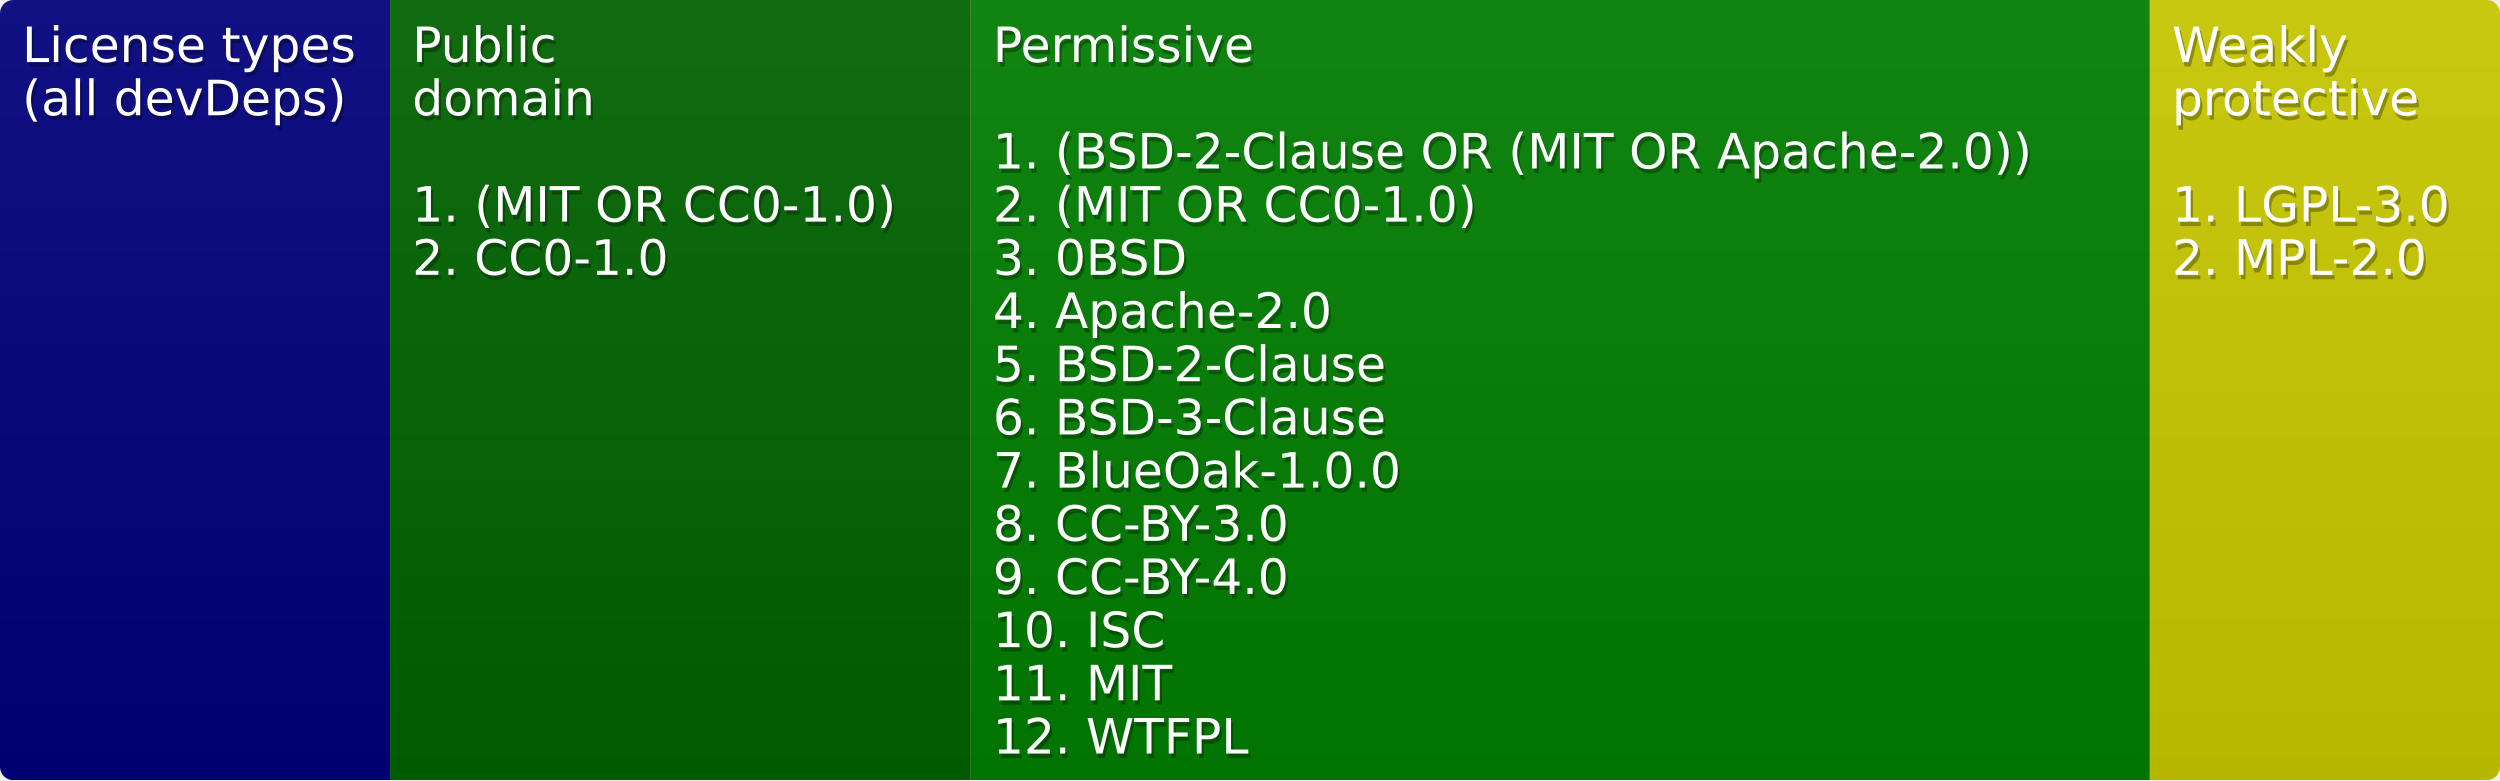
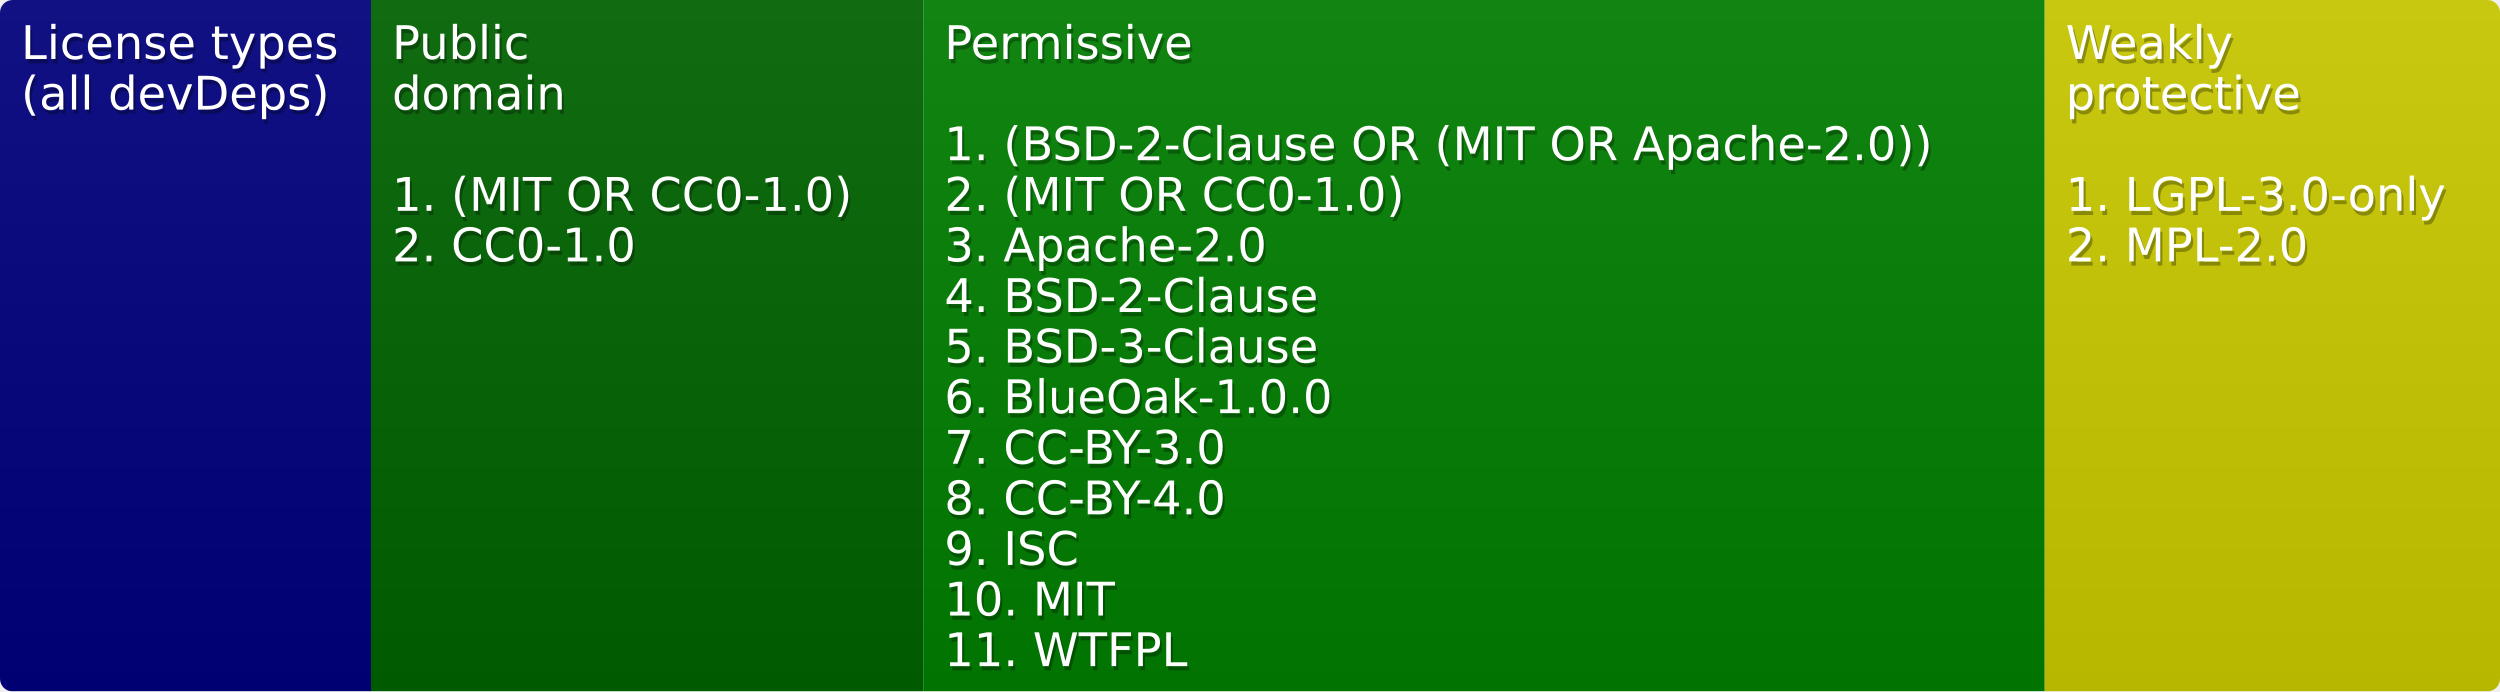
- <svg xmlns="http://www.w3.org/2000/svg" width="564" height="176">
+ <svg xmlns="http://www.w3.org/2000/svg" width="593" height="164">
  <defs>
    <style>text{font-size:11px;font-family:Verdana,DejaVu Sans,Geneva,sans-serif}text.shadow{fill:#010101;fill-opacity:.3}text.high{fill:#fff}</style>
    <linearGradient id="smooth" x2="0" y2="100%">
      <stop offset="0" stop-color="#aaa" stop-opacity=".1" />
      <stop offset="1" stop-opacity=".1" />
    </linearGradient>
    <mask id="round">
      <rect width="100%" height="100%" rx="3" fill="#fff" />
    </mask>
  </defs>
  <g id="bg" mask="url(#round)">
-     <path fill="navy" d="M0 0h88v176H0z" />
-     <path fill="#006400" d="M88 0h131v176H88z" />
-     <path fill="green" d="M219 0h266v176H219z" />
-     <path fill="#cc0" d="M485 0h79v176h-79z" />
-     <path fill="url(#smooth)" d="M0 0h564v176H0z" />
+     <path fill="navy" d="M0 0h88v164H0z" />
+     <path fill="#006400" d="M88 0h131v164H88z" />
+     <path fill="green" d="M219 0h266v164H219z" />
+     <path fill="#cc0" d="M485 0h108v164H485z" />
+     <path fill="url(#smooth)" d="M0 0h593v164H0z" />
  </g>
  <g id="fg">
    <text class="shadow" x="5.5" y="15">License types</text>
    <text class="high" x="5" y="14">License types</text>
    <text class="shadow" x="5.5" y="27">(all devDeps)</text>
    <text class="high" x="5" y="26">(all devDeps)</text>
    <text class="shadow" x="93.5" y="15">Public</text>
    <text class="high" x="93" y="14">Public</text>
    <text class="shadow" x="93.5" y="27">domain</text>
    <text class="high" x="93" y="26">domain</text>
    <text class="shadow" x="93.5" y="51">1. (MIT OR CC0-1.0)</text>
    <text class="high" x="93" y="50">1. (MIT OR CC0-1.0)</text>
    <text class="shadow" x="93.5" y="63">2. CC0-1.0</text>
    <text class="high" x="93" y="62">2. CC0-1.0</text>
    <text class="shadow" x="224.5" y="15">Permissive</text>
    <text class="high" x="224" y="14">Permissive</text>
    <text class="shadow" x="224.5" y="39">1. (BSD-2-Clause OR (MIT OR Apache-2.0))</text>
    <text class="high" x="224" y="38">1. (BSD-2-Clause OR (MIT OR Apache-2.0))</text>
    <text class="shadow" x="224.5" y="51">2. (MIT OR CC0-1.0)</text>
    <text class="high" x="224" y="50">2. (MIT OR CC0-1.0)</text>
-     <text class="shadow" x="224.5" y="63">3. 0BSD</text>
-     <text class="high" x="224" y="62">3. 0BSD</text>
-     <text class="shadow" x="224.5" y="75">4. Apache-2.0</text>
-     <text class="high" x="224" y="74">4. Apache-2.0</text>
-     <text class="shadow" x="224.5" y="87">5. BSD-2-Clause</text>
-     <text class="high" x="224" y="86">5. BSD-2-Clause</text>
-     <text class="shadow" x="224.5" y="99">6. BSD-3-Clause</text>
-     <text class="high" x="224" y="98">6. BSD-3-Clause</text>
-     <text class="shadow" x="224.5" y="111">7. BlueOak-1.0.0</text>
-     <text class="high" x="224" y="110">7. BlueOak-1.0.0</text>
-     <text class="shadow" x="224.5" y="123">8. CC-BY-3.0</text>
-     <text class="high" x="224" y="122">8. CC-BY-3.0</text>
-     <text class="shadow" x="224.5" y="135">9. CC-BY-4.0</text>
-     <text class="high" x="224" y="134">9. CC-BY-4.0</text>
-     <text class="shadow" x="224.5" y="147">10. ISC</text>
-     <text class="high" x="224" y="146">10. ISC</text>
-     <text class="shadow" x="224.5" y="159">11. MIT</text>
-     <text class="high" x="224" y="158">11. MIT</text>
-     <text class="shadow" x="224.5" y="171">12. WTFPL</text>
-     <text class="high" x="224" y="170">12. WTFPL</text>
+     <text class="shadow" x="224.5" y="63">3. Apache-2.0</text>
+     <text class="high" x="224" y="62">3. Apache-2.0</text>
+     <text class="shadow" x="224.5" y="75">4. BSD-2-Clause</text>
+     <text class="high" x="224" y="74">4. BSD-2-Clause</text>
+     <text class="shadow" x="224.5" y="87">5. BSD-3-Clause</text>
+     <text class="high" x="224" y="86">5. BSD-3-Clause</text>
+     <text class="shadow" x="224.5" y="99">6. BlueOak-1.0.0</text>
+     <text class="high" x="224" y="98">6. BlueOak-1.0.0</text>
+     <text class="shadow" x="224.5" y="111">7. CC-BY-3.0</text>
+     <text class="high" x="224" y="110">7. CC-BY-3.0</text>
+     <text class="shadow" x="224.5" y="123">8. CC-BY-4.0</text>
+     <text class="high" x="224" y="122">8. CC-BY-4.0</text>
+     <text class="shadow" x="224.5" y="135">9. ISC</text>
+     <text class="high" x="224" y="134">9. ISC</text>
+     <text class="shadow" x="224.5" y="147">10. MIT</text>
+     <text class="high" x="224" y="146">10. MIT</text>
+     <text class="shadow" x="224.5" y="159">11. WTFPL</text>
+     <text class="high" x="224" y="158">11. WTFPL</text>
    <text class="shadow" x="490.5" y="15">Weakly</text>
    <text class="high" x="490" y="14">Weakly</text>
    <text class="shadow" x="490.5" y="27">protective</text>
    <text class="high" x="490" y="26">protective</text>
-     <text class="shadow" x="490.5" y="51">1. LGPL-3.0</text>
-     <text class="high" x="490" y="50">1. LGPL-3.0</text>
+     <text class="shadow" x="490.5" y="51">1. LGPL-3.0-only</text>
+     <text class="high" x="490" y="50">1. LGPL-3.0-only</text>
    <text class="shadow" x="490.5" y="63">2. MPL-2.0</text>
    <text class="high" x="490" y="62">2. MPL-2.0</text>
  </g>
</svg>
